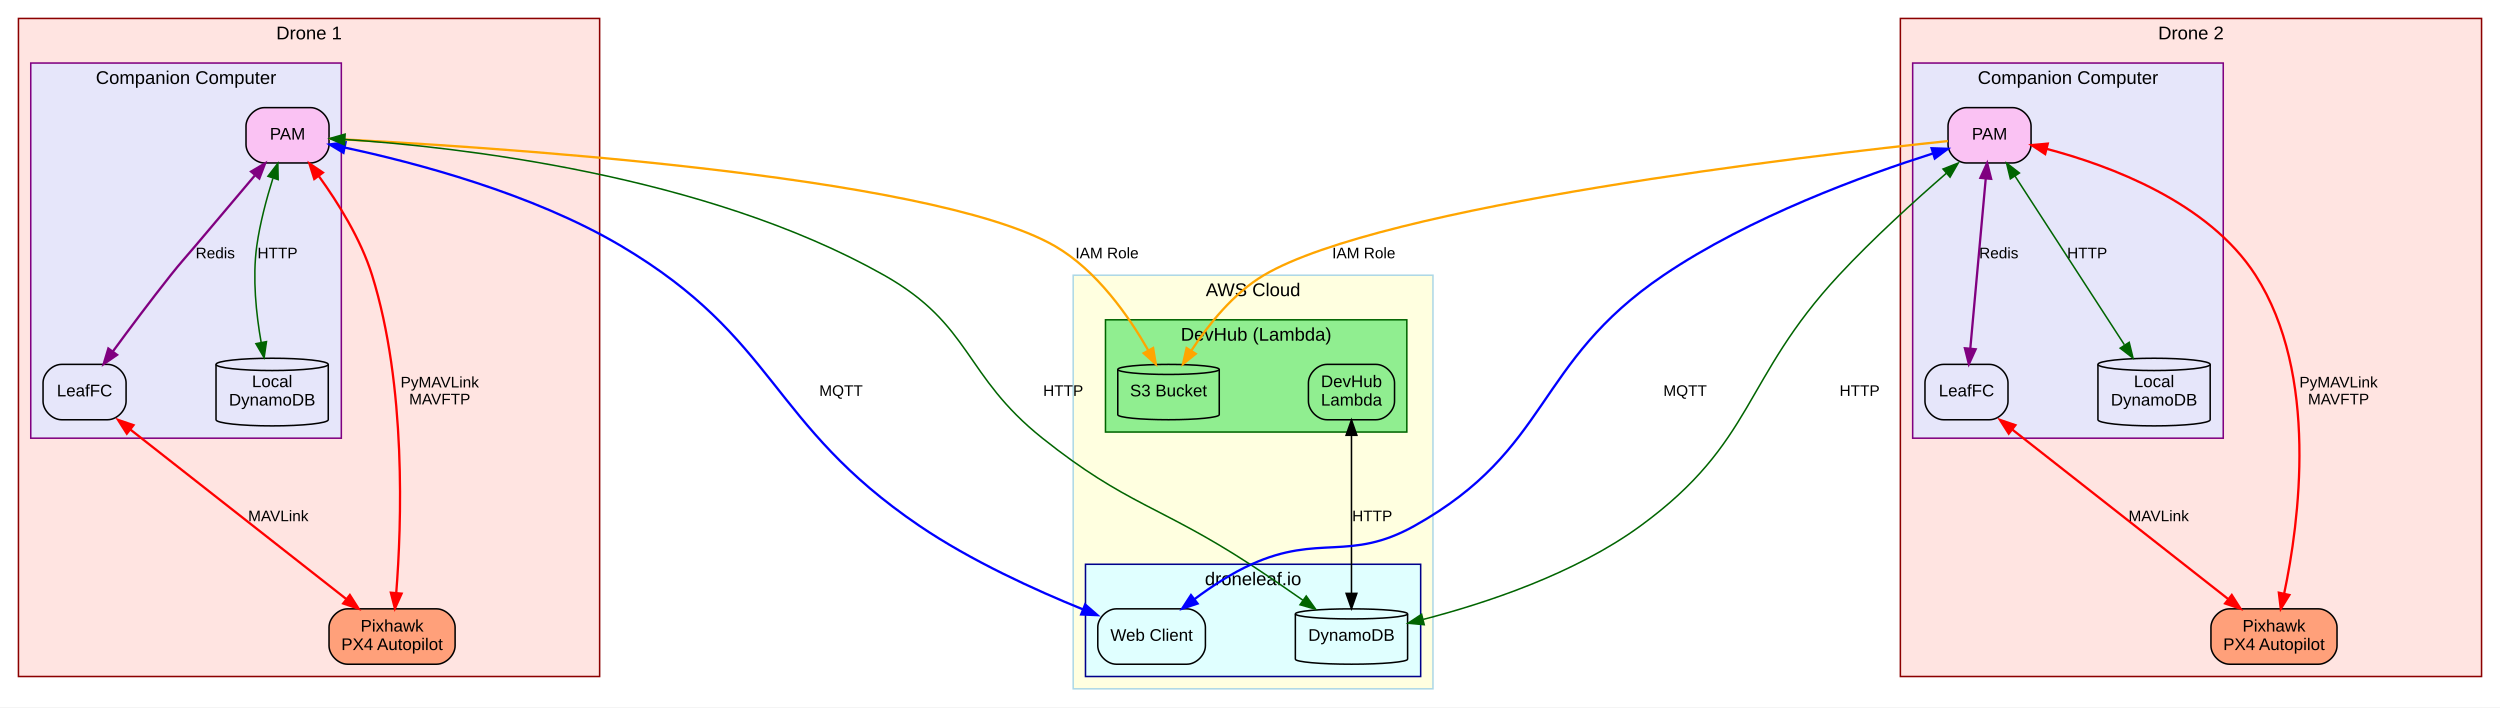
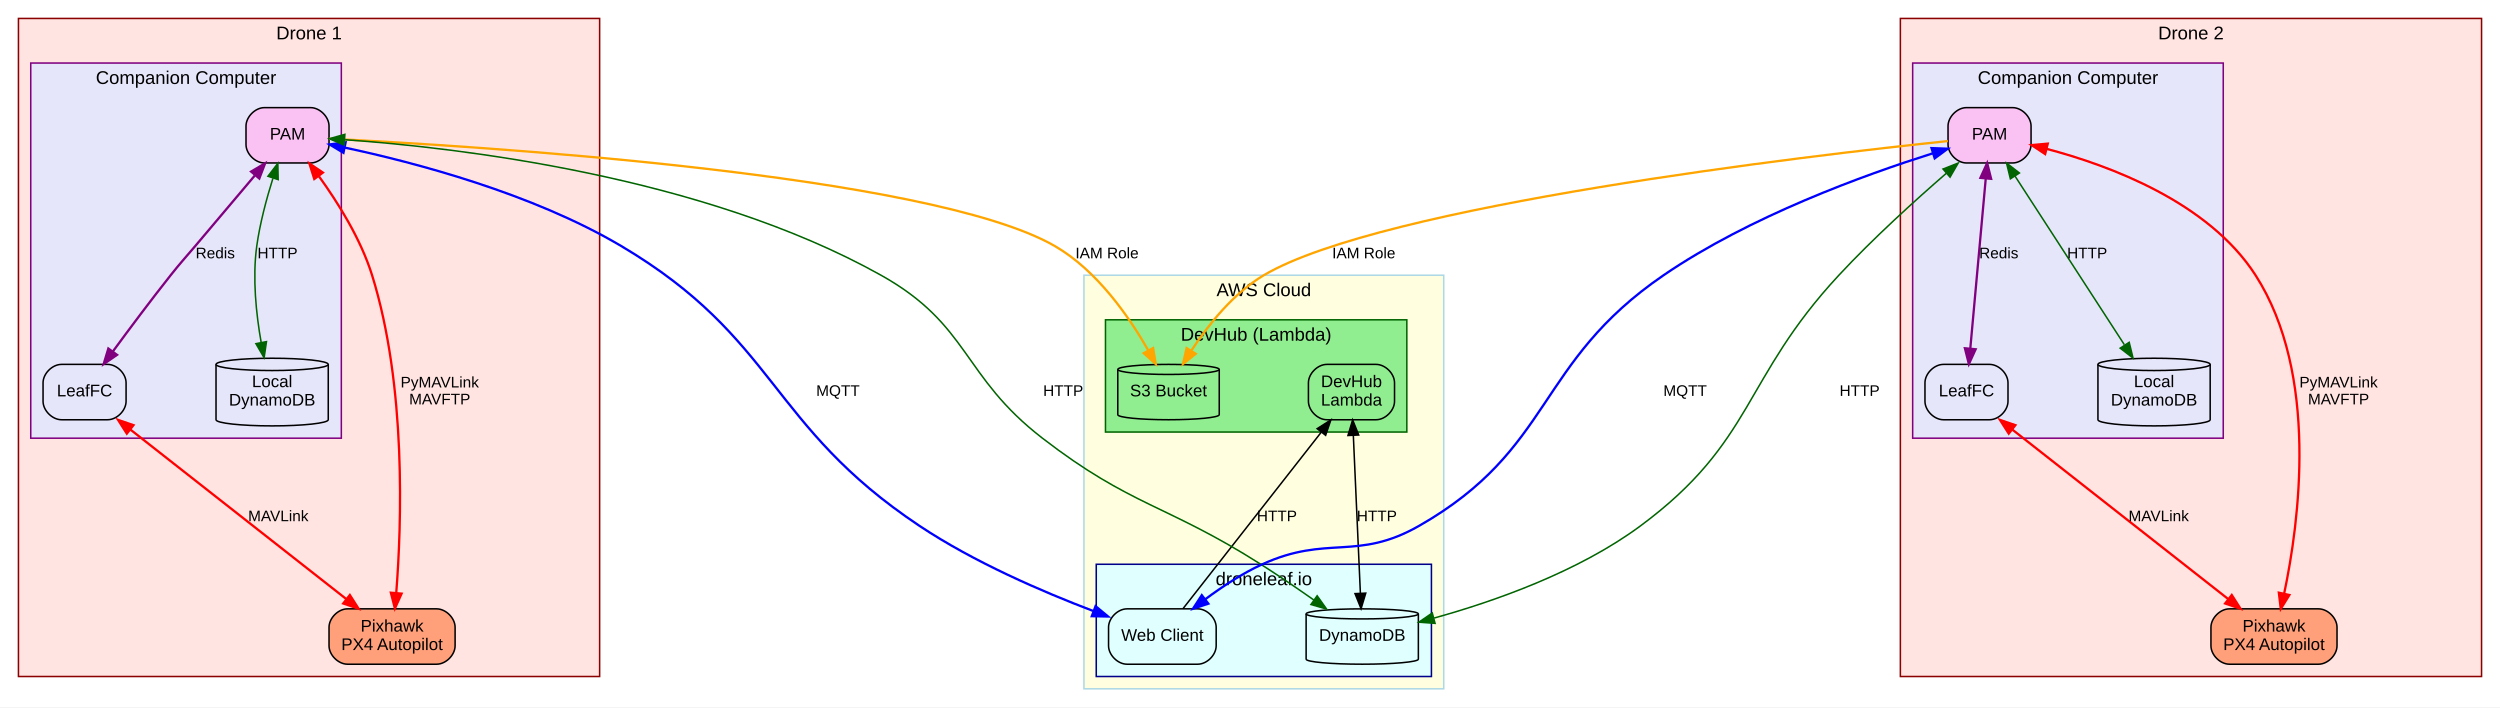
<svg xmlns="http://www.w3.org/2000/svg" width="1626pt" height="460pt" viewBox="0.00 0.00 1626.00 460.00">
  <g id="graph0" class="graph" transform="scale(1 1) rotate(0) translate(4 456)">
    <polygon fill="white" stroke="transparent" points="-4,4 -4,-456 1622,-456 1622,4 -4,4" />
    <g id="clust1" class="cluster">
-       <polygon fill="lightyellow" stroke="lightblue" points="694,-8 694,-277 928,-277 928,-8 694,-8" />
-       <text text-anchor="middle" x="811" y="-263.4" font-family="Arial" font-size="12.00">AWS Cloud</text>
+       <polygon fill="lightyellow" stroke="lightblue" points="701,-8 701,-277 935,-277 935,-8 701,-8" />
+       <text text-anchor="middle" x="818" y="-263.4" font-family="Arial" font-size="12.00">AWS Cloud</text>
    </g>
    <g id="clust2" class="cluster">
      <polygon fill="lightgreen" stroke="darkgreen" points="715,-175 715,-248 911,-248 911,-175 715,-175" />
      <text text-anchor="middle" x="813" y="-234.4" font-family="Arial" font-size="12.00">DevHub (Lambda)</text>
    </g>
    <g id="clust3" class="cluster">
-       <polygon fill="lightcyan" stroke="darkblue" points="702,-16 702,-89 920,-89 920,-16 702,-16" />
-       <text text-anchor="middle" x="811" y="-75.4" font-family="Arial" font-size="12.00">droneleaf.io</text>
+       <polygon fill="lightcyan" stroke="darkblue" points="709,-16 709,-89 927,-89 927,-16 709,-16" />
+       <text text-anchor="middle" x="818" y="-75.4" font-family="Arial" font-size="12.00">droneleaf.io</text>
    </g>
    <g id="clust4" class="cluster">
      <polygon fill="mistyrose" stroke="darkred" points="8,-16 8,-444 386,-444 386,-16 8,-16" />
      <text text-anchor="middle" x="197" y="-430.4" font-family="Arial" font-size="12.00">Drone 1</text>
    </g>
    <g id="clust5" class="cluster">
      <polygon fill="lavender" stroke="purple" points="16,-171 16,-415 218,-415 218,-171 16,-171" />
      <text text-anchor="middle" x="117" y="-401.4" font-family="Arial" font-size="12.00">Companion Computer</text>
    </g>
    <g id="clust6" class="cluster">
      <polygon fill="mistyrose" stroke="darkred" points="1232,-16 1232,-444 1610,-444 1610,-16 1232,-16" />
      <text text-anchor="middle" x="1421" y="-430.4" font-family="Arial" font-size="12.00">Drone 2</text>
    </g>
    <g id="clust7" class="cluster">
      <polygon fill="lavender" stroke="purple" points="1240,-171 1240,-415 1442,-415 1442,-171 1240,-171" />
      <text text-anchor="middle" x="1341" y="-401.4" font-family="Arial" font-size="12.00">Companion Computer</text>
    </g>
    <g id="node1" class="node">
      <path fill="none" stroke="black" d="M891,-219C891,-219 859,-219 859,-219 853,-219 847,-213 847,-207 847,-207 847,-195 847,-195 847,-189 853,-183 859,-183 859,-183 891,-183 891,-183 897,-183 903,-189 903,-195 903,-195 903,-207 903,-207 903,-213 897,-219 891,-219" />
      <text text-anchor="middle" x="875" y="-204.2" font-family="Arial" font-size="11.00">DevHub</text>
      <text text-anchor="middle" x="875" y="-192.2" font-family="Arial" font-size="11.00">Lambda</text>
    </g>
    <g id="node4" class="node">
-       <path fill="none" stroke="black" d="M911.5,-56.73C911.5,-58.53 895.14,-60 875,-60 854.86,-60 838.5,-58.53 838.5,-56.73 838.5,-56.73 838.5,-27.27 838.5,-27.27 838.5,-25.47 854.86,-24 875,-24 895.14,-24 911.5,-25.47 911.5,-27.27 911.5,-27.27 911.5,-56.73 911.5,-56.73" />
-       <path fill="none" stroke="black" d="M911.5,-56.73C911.5,-54.92 895.14,-53.45 875,-53.45 854.86,-53.45 838.5,-54.92 838.5,-56.73" />
-       <text text-anchor="middle" x="875" y="-39.2" font-family="Arial" font-size="11.00">DynamoDB</text>
+       <path fill="none" stroke="black" d="M918.5,-56.73C918.5,-58.53 902.14,-60 882,-60 861.86,-60 845.5,-58.53 845.5,-56.73 845.5,-56.73 845.5,-27.27 845.5,-27.27 845.5,-25.47 861.86,-24 882,-24 902.14,-24 918.5,-25.47 918.5,-27.27 918.5,-27.27 918.5,-56.73 918.5,-56.73" />
+       <path fill="none" stroke="black" d="M918.5,-56.73C918.5,-54.92 902.14,-53.45 882,-53.45 861.86,-53.45 845.5,-54.92 845.5,-56.73" />
+       <text text-anchor="middle" x="882" y="-39.2" font-family="Arial" font-size="11.00">DynamoDB</text>
    </g>
-     <g id="edge1" class="edge">
-       <path fill="none" stroke="black" d="M875,-172.77C875,-144.02 875,-98.98 875,-70.23" />
-       <polygon fill="black" stroke="black" points="871.5,-172.9 875,-182.9 878.5,-172.9 871.5,-172.9" />
-       <polygon fill="black" stroke="black" points="878.5,-70.08 875,-60.08 871.5,-70.08 878.5,-70.08" />
-       <text text-anchor="middle" x="888.5" y="-117" font-family="Arial" font-size="10.00">HTTP</text>
+     <g id="edge2" class="edge">
+       <path fill="none" stroke="black" d="M876.21,-172.77C877.5,-144.02 879.5,-98.98 880.79,-70.23" />
+       <polygon fill="black" stroke="black" points="872.71,-172.75 875.76,-182.9 879.7,-173.07 872.71,-172.75" />
+       <polygon fill="black" stroke="black" points="884.29,-70.23 881.24,-60.08 877.3,-69.91 884.29,-70.23" />
+       <text text-anchor="middle" x="891.5" y="-117" font-family="Arial" font-size="10.00">HTTP</text>
    </g>
    <g id="node2" class="node">
      <path fill="none" stroke="black" d="M789,-215.73C789,-217.53 774.21,-219 756,-219 737.79,-219 723,-217.53 723,-215.73 723,-215.73 723,-186.27 723,-186.27 723,-184.47 737.79,-183 756,-183 774.21,-183 789,-184.47 789,-186.27 789,-186.27 789,-215.73 789,-215.73" />
      <path fill="none" stroke="black" d="M789,-215.73C789,-213.92 774.21,-212.45 756,-212.45 737.79,-212.45 723,-213.92 723,-215.73" />
      <text text-anchor="middle" x="756" y="-198.2" font-family="Arial" font-size="11.00">S3 Bucket</text>
    </g>
    <g id="node3" class="node">
-       <path fill="none" stroke="black" d="M768,-60C768,-60 722,-60 722,-60 716,-60 710,-54 710,-48 710,-48 710,-36 710,-36 710,-30 716,-24 722,-24 722,-24 768,-24 768,-24 774,-24 780,-30 780,-36 780,-36 780,-48 780,-48 780,-54 774,-60 768,-60" />
-       <text text-anchor="middle" x="745" y="-39.2" font-family="Arial" font-size="11.00">Web Client</text>
+       <path fill="none" stroke="black" d="M775,-60C775,-60 729,-60 729,-60 723,-60 717,-54 717,-48 717,-48 717,-36 717,-36 717,-30 723,-24 729,-24 729,-24 775,-24 775,-24 781,-24 787,-30 787,-36 787,-36 787,-48 787,-48 787,-54 781,-60 775,-60" />
+       <text text-anchor="middle" x="752" y="-39.2" font-family="Arial" font-size="11.00">Web Client</text>
+     </g>
+     <g id="edge1" class="edge">
+       <path fill="none" stroke="black" d="M765.38,-60.08C787.09,-87.79 830.09,-142.67 855.3,-174.85" />
+       <polygon fill="black" stroke="black" points="852.68,-177.19 861.6,-182.9 858.19,-172.87 852.68,-177.19" />
+       <text text-anchor="middle" x="826.5" y="-117" font-family="Arial" font-size="10.00">HTTP</text>
    </g>
    <g id="node5" class="node">
      <path fill="#fac2f3" stroke="black" d="M198,-386C198,-386 168,-386 168,-386 162,-386 156,-380 156,-374 156,-374 156,-362 156,-362 156,-356 162,-350 168,-350 168,-350 198,-350 198,-350 204,-350 210,-356 210,-362 210,-362 210,-374 210,-374 210,-380 204,-386 198,-386" />
      <text text-anchor="middle" x="183" y="-365.2" font-family="Arial" font-size="11.00">PAM</text>
    </g>
-     <g id="edge4" class="edge">
+     <g id="edge5" class="edge">
      <path fill="none" stroke="orange" stroke-width="1.5" d="M210.06,-365.78C301.86,-361.25 600.2,-343.12 682,-296 709.4,-280.22 730.38,-249.96 742.89,-228.03" />
      <polygon fill="orange" stroke="orange" stroke-width="1.5" points="745.99,-229.65 747.73,-219.2 739.85,-226.29 745.99,-229.65" />
      <text text-anchor="middle" x="716" y="-288" font-family="Arial" font-size="10.00">IAM Role</text>
    </g>
-     <g id="edge2" class="edge">
-       <path fill="none" stroke="blue" stroke-width="1.5" d="M220.2,-360.01C265.14,-350.44 341.94,-330.4 400,-296 501.71,-235.74 496.19,-180.41 594,-114 627.45,-91.29 669.3,-72.24 700.46,-59.61" />
+     <g id="edge3" class="edge">
+       <path fill="none" stroke="blue" stroke-width="1.5" d="M220.2,-360.01C265.14,-350.44 341.94,-330.4 400,-296 501.71,-235.74 495.62,-179.57 594,-114 629.49,-90.34 674.15,-71.11 706.93,-58.65" />
      <polygon fill="blue" stroke="blue" stroke-width="1.5" points="219.38,-356.61 210.3,-362.06 220.8,-363.46 219.38,-356.61" />
-       <polygon fill="blue" stroke="blue" stroke-width="1.5" points="701.77,-62.85 709.76,-55.9 699.18,-56.35 701.77,-62.85" />
-       <text text-anchor="middle" x="543" y="-198.5" font-family="Arial" font-size="10.00">MQTT</text>
+       <polygon fill="blue" stroke="blue" stroke-width="1.5" points="708.55,-61.78 716.7,-55.01 706.1,-55.23 708.55,-61.78" />
+       <text text-anchor="middle" x="541" y="-198.5" font-family="Arial" font-size="10.00">MQTT</text>
    </g>
-     <g id="edge3" class="edge">
-       <path fill="none" stroke="darkgreen" d="M220.27,-365.29C292.46,-360.53 454.48,-342.76 571,-277 628.21,-244.71 622.63,-211.94 674,-171 728.9,-127.25 750.17,-127.31 809,-89 820.36,-81.6 832.59,-73.2 843.4,-65.62" />
-       <polygon fill="darkgreen" stroke="darkgreen" points="220.05,-361.79 210.29,-365.9 220.48,-368.78 220.05,-361.79" />
-       <polygon fill="darkgreen" stroke="darkgreen" points="845.57,-68.38 851.72,-59.76 841.53,-62.66 845.57,-68.38" />
+     <g id="edge4" class="edge">
+       <path fill="none" stroke="darkgreen" d="M220.46,-365.11C292.4,-360.06 453.02,-341.82 569,-277 626.89,-244.65 621.49,-211.49 674,-171 731.71,-126.5 754.49,-128.09 816,-89 827.44,-81.73 839.69,-73.36 850.5,-65.77" />
+       <polygon fill="darkgreen" stroke="darkgreen" points="219.85,-361.64 210.1,-365.79 220.31,-368.63 219.85,-361.64" />
+       <polygon fill="darkgreen" stroke="darkgreen" points="852.67,-68.52 858.81,-59.89 848.62,-62.81 852.67,-68.52" />
      <text text-anchor="middle" x="687.5" y="-198.5" font-family="Arial" font-size="10.00">HTTP</text>
    </g>
    <g id="node6" class="node">
      <path fill="none" stroke="black" d="M66,-219C66,-219 36,-219 36,-219 30,-219 24,-213 24,-207 24,-207 24,-195 24,-195 24,-189 30,-183 36,-183 36,-183 66,-183 66,-183 72,-183 78,-189 78,-195 78,-195 78,-207 78,-207 78,-213 72,-219 66,-219" />
      <text text-anchor="middle" x="51" y="-198.2" font-family="Arial" font-size="11.00">LeafFC</text>
    </g>
-     <g id="edge6" class="edge">
+     <g id="edge7" class="edge">
      <path fill="none" stroke="purple" stroke-width="1.5" d="M161.72,-341.84C150.24,-328.26 135.84,-311.22 123,-296 115.88,-287.56 113.86,-285.65 107,-277 94.08,-260.72 80.1,-241.98 69.33,-227.31" />
      <polygon fill="purple" stroke="purple" stroke-width="1.5" points="159.31,-344.41 168.44,-349.79 164.66,-339.89 159.31,-344.41" />
      <polygon fill="purple" stroke="purple" stroke-width="1.5" points="72.12,-225.2 63.4,-219.19 66.47,-229.33 72.12,-225.2" />
      <text text-anchor="middle" x="136" y="-288" font-family="Arial" font-size="10.00">Redis</text>
    </g>
    <g id="node7" class="node">
      <path fill="none" stroke="black" d="M209.5,-219C209.5,-221.21 193.14,-223 173,-223 152.86,-223 136.5,-221.21 136.5,-219 136.5,-219 136.5,-183 136.5,-183 136.5,-180.79 152.86,-179 173,-179 193.14,-179 209.5,-180.79 209.5,-183 209.5,-183 209.5,-219 209.5,-219" />
      <path fill="none" stroke="black" d="M209.5,-219C209.5,-216.79 193.14,-215 173,-215 152.86,-215 136.5,-216.79 136.5,-219" />
      <text text-anchor="middle" x="173" y="-204.2" font-family="Arial" font-size="11.00">Local</text>
      <text text-anchor="middle" x="173" y="-192.2" font-family="Arial" font-size="11.00">DynamoDB</text>
    </g>
-     <g id="edge5" class="edge">
+     <g id="edge6" class="edge">
      <path fill="none" stroke="darkgreen" d="M173.5,-339.99C169.39,-326.89 165.05,-310.81 163,-296 160.11,-275.11 162.64,-251.51 165.88,-233.18" />
      <polygon fill="darkgreen" stroke="darkgreen" points="170.27,-341.36 176.71,-349.78 176.92,-339.18 170.27,-341.36" />
      <polygon fill="darkgreen" stroke="darkgreen" points="169.32,-233.81 167.78,-223.33 162.45,-232.48 169.32,-233.81" />
      <text text-anchor="middle" x="176.5" y="-288" font-family="Arial" font-size="10.00">HTTP</text>
    </g>
    <g id="node8" class="node">
      <path fill="lightsalmon" stroke="black" d="M280,-60C280,-60 222,-60 222,-60 216,-60 210,-54 210,-48 210,-48 210,-36 210,-36 210,-30 216,-24 222,-24 222,-24 280,-24 280,-24 286,-24 292,-30 292,-36 292,-36 292,-48 292,-48 292,-54 286,-60 280,-60" />
      <text text-anchor="middle" x="251" y="-45.2" font-family="Arial" font-size="11.00">Pixhawk</text>
      <text text-anchor="middle" x="251" y="-33.2" font-family="Arial" font-size="11.00">PX4 Autopilot</text>
    </g>
-     <g id="edge7" class="edge">
+     <g id="edge8" class="edge">
      <path fill="none" stroke="red" stroke-width="1.5" d="M203.44,-341.33C215.85,-324.18 230.67,-300.52 238,-277 260.42,-205.05 257.2,-114.71 253.71,-70.27" />
      <polygon fill="red" stroke="red" stroke-width="1.5" points="200.4,-339.57 197.23,-349.67 206.01,-343.75 200.4,-339.57" />
      <polygon fill="red" stroke="red" stroke-width="1.5" points="257.19,-69.91 252.85,-60.24 250.22,-70.51 257.19,-69.91" />
      <text text-anchor="middle" x="282" y="-204" font-family="Arial" font-size="10.00">PyMAVLink</text>
      <text text-anchor="middle" x="282" y="-193" font-family="Arial" font-size="10.00">MAVFTP</text>
    </g>
-     <g id="edge8" class="edge">
+     <g id="edge9" class="edge">
      <path fill="none" stroke="red" stroke-width="1.5" d="M80.71,-176.68C118.48,-147.03 183.31,-96.14 221.14,-66.44" />
      <polygon fill="red" stroke="red" stroke-width="1.5" points="78.49,-173.97 72.78,-182.9 82.81,-179.48 78.49,-173.97" />
      <polygon fill="red" stroke="red" stroke-width="1.5" points="223.54,-69.01 229.24,-60.08 219.22,-63.5 223.54,-69.01" />
      <text text-anchor="middle" x="177" y="-117" font-family="Arial" font-size="10.00">MAVLink</text>
    </g>
    <g id="node9" class="node">
      <path fill="#fac2f3" stroke="black" d="M1305,-386C1305,-386 1275,-386 1275,-386 1269,-386 1263,-380 1263,-374 1263,-374 1263,-362 1263,-362 1263,-356 1269,-350 1275,-350 1275,-350 1305,-350 1305,-350 1311,-350 1317,-356 1317,-362 1317,-362 1317,-374 1317,-374 1317,-380 1311,-386 1305,-386" />
      <text text-anchor="middle" x="1290" y="-365.2" font-family="Arial" font-size="11.00">PAM</text>
    </g>
-     <g id="edge11" class="edge">
+     <g id="edge12" class="edge">
      <path fill="none" stroke="orange" stroke-width="1.5" d="M1262.88,-364.26C1174.34,-354.95 895,-322.55 818,-277 798.13,-265.24 781.8,-244.66 770.9,-228.03" />
      <polygon fill="orange" stroke="orange" stroke-width="1.5" points="773.69,-225.89 765.41,-219.27 767.76,-229.61 773.69,-225.89" />
      <text text-anchor="middle" x="883" y="-288" font-family="Arial" font-size="10.00">IAM Role</text>
    </g>
-     <g id="edge9" class="edge">
-       <path fill="none" stroke="blue" stroke-width="1.5" d="M1253.18,-356.2C1209.11,-342.21 1134.22,-315.05 1078,-277 993.41,-219.75 1005.14,-163.87 916,-114 873.76,-90.37 854.12,-108.9 810,-89 796.95,-83.11 783.81,-74.46 772.8,-66.24" />
-       <polygon fill="blue" stroke="blue" stroke-width="1.5" points="1252.31,-359.59 1262.9,-359.22 1254.39,-352.91 1252.31,-359.59" />
-       <polygon fill="blue" stroke="blue" stroke-width="1.5" points="774.89,-63.43 764.83,-60.09 770.61,-68.97 774.89,-63.43" />
+     <g id="edge10" class="edge">
+       <path fill="none" stroke="blue" stroke-width="1.5" d="M1253.12,-356.29C1208.99,-342.39 1134.04,-315.31 1078,-277 994.45,-219.89 1006.87,-164.21 919,-114 878.47,-90.84 859.46,-108.38 817,-89 803.97,-83.05 790.84,-74.39 779.83,-66.18" />
+       <polygon fill="blue" stroke="blue" stroke-width="1.5" points="1252.26,-359.68 1262.85,-359.29 1254.33,-353 1252.26,-359.68" />
+       <polygon fill="blue" stroke="blue" stroke-width="1.5" points="781.91,-63.37 771.86,-60.04 777.64,-68.91 781.91,-63.37" />
      <text text-anchor="middle" x="1092" y="-198.5" font-family="Arial" font-size="10.00">MQTT</text>
    </g>
-     <g id="edge10" class="edge">
-       <path fill="none" stroke="darkgreen" d="M1261.97,-343.37C1241.75,-325.83 1214.21,-300.9 1192,-277 1129.11,-209.32 1137.59,-168.52 1063,-114 1020.16,-82.68 961.85,-63.52 921.59,-53.12" />
+     <g id="edge11" class="edge">
+       <path fill="none" stroke="darkgreen" d="M1261.97,-343.37C1241.75,-325.83 1214.21,-300.9 1192,-277 1129.11,-209.32 1137.24,-168.99 1063,-114 1022.42,-83.94 967.44,-64.76 928.76,-54.02" />
      <polygon fill="darkgreen" stroke="darkgreen" points="1259.74,-346.07 1269.61,-349.95 1264.31,-340.77 1259.74,-346.07" />
-       <polygon fill="darkgreen" stroke="darkgreen" points="922.31,-49.69 911.76,-50.66 920.61,-56.48 922.31,-49.69" />
+       <polygon fill="darkgreen" stroke="darkgreen" points="929.37,-50.56 918.8,-51.34 927.55,-57.31 929.37,-50.56" />
      <text text-anchor="middle" x="1205.5" y="-198.5" font-family="Arial" font-size="10.00">HTTP</text>
    </g>
    <g id="node10" class="node">
      <path fill="none" stroke="black" d="M1290,-219C1290,-219 1260,-219 1260,-219 1254,-219 1248,-213 1248,-207 1248,-207 1248,-195 1248,-195 1248,-189 1254,-183 1260,-183 1260,-183 1290,-183 1290,-183 1296,-183 1302,-189 1302,-195 1302,-195 1302,-207 1302,-207 1302,-213 1296,-219 1290,-219" />
      <text text-anchor="middle" x="1275" y="-198.2" font-family="Arial" font-size="11.00">LeafFC</text>
    </g>
-     <g id="edge13" class="edge">
+     <g id="edge14" class="edge">
      <path fill="none" stroke="purple" stroke-width="1.5" d="M1287.52,-339.74C1284.74,-309.13 1280.25,-259.73 1277.47,-229.16" />
      <polygon fill="purple" stroke="purple" stroke-width="1.5" points="1284.06,-340.32 1288.45,-349.96 1291.03,-339.69 1284.06,-340.32" />
      <polygon fill="purple" stroke="purple" stroke-width="1.5" points="1280.95,-228.83 1276.56,-219.19 1273.98,-229.47 1280.95,-228.83" />
      <text text-anchor="middle" x="1296" y="-288" font-family="Arial" font-size="10.00">Redis</text>
    </g>
    <g id="node11" class="node">
      <path fill="none" stroke="black" d="M1433.5,-219C1433.5,-221.21 1417.14,-223 1397,-223 1376.86,-223 1360.5,-221.21 1360.5,-219 1360.5,-219 1360.5,-183 1360.5,-183 1360.5,-180.79 1376.86,-179 1397,-179 1417.14,-179 1433.5,-180.79 1433.5,-183 1433.5,-183 1433.5,-219 1433.5,-219" />
      <path fill="none" stroke="black" d="M1433.5,-219C1433.5,-216.79 1417.14,-215 1397,-215 1376.86,-215 1360.5,-216.79 1360.5,-219" />
      <text text-anchor="middle" x="1397" y="-204.2" font-family="Arial" font-size="11.00">Local</text>
      <text text-anchor="middle" x="1397" y="-192.2" font-family="Arial" font-size="11.00">DynamoDB</text>
    </g>
-     <g id="edge12" class="edge">
+     <g id="edge13" class="edge">
      <path fill="none" stroke="darkgreen" d="M1306.58,-341.44C1325.78,-311.82 1357.38,-263.1 1377.68,-231.8" />
      <polygon fill="darkgreen" stroke="darkgreen" points="1303.55,-339.67 1301.05,-349.96 1309.43,-343.48 1303.55,-339.67" />
      <polygon fill="darkgreen" stroke="darkgreen" points="1380.83,-233.36 1383.34,-223.07 1374.96,-229.55 1380.83,-233.36" />
      <text text-anchor="middle" x="1353.5" y="-288" font-family="Arial" font-size="10.00">HTTP</text>
    </g>
    <g id="node12" class="node">
      <path fill="lightsalmon" stroke="black" d="M1504,-60C1504,-60 1446,-60 1446,-60 1440,-60 1434,-54 1434,-48 1434,-48 1434,-36 1434,-36 1434,-30 1440,-24 1446,-24 1446,-24 1504,-24 1504,-24 1510,-24 1516,-30 1516,-36 1516,-36 1516,-48 1516,-48 1516,-54 1510,-60 1504,-60" />
      <text text-anchor="middle" x="1475" y="-45.2" font-family="Arial" font-size="11.00">Pixhawk</text>
      <text text-anchor="middle" x="1475" y="-33.2" font-family="Arial" font-size="11.00">PX4 Autopilot</text>
    </g>
-     <g id="edge14" class="edge">
+     <g id="edge15" class="edge">
      <path fill="none" stroke="red" stroke-width="1.5" d="M1327.21,-359.15C1368.23,-348.33 1432.46,-324.52 1463,-277 1504.42,-212.55 1491.39,-116.29 1481.61,-69.9" />
      <polygon fill="red" stroke="red" stroke-width="1.5" points="1326.17,-355.8 1317.32,-361.63 1327.87,-362.59 1326.17,-355.8" />
      <polygon fill="red" stroke="red" stroke-width="1.5" points="1485,-69.01 1479.41,-60 1478.16,-70.52 1485,-69.01" />
      <text text-anchor="middle" x="1517" y="-204" font-family="Arial" font-size="10.00">PyMAVLink</text>
      <text text-anchor="middle" x="1517" y="-193" font-family="Arial" font-size="10.00">MAVFTP</text>
    </g>
-     <g id="edge15" class="edge">
+     <g id="edge16" class="edge">
      <path fill="none" stroke="red" stroke-width="1.5" d="M1304.71,-176.68C1342.48,-147.03 1407.31,-96.14 1445.14,-66.44" />
      <polygon fill="red" stroke="red" stroke-width="1.5" points="1302.49,-173.97 1296.78,-182.9 1306.81,-179.48 1302.49,-173.97" />
      <polygon fill="red" stroke="red" stroke-width="1.5" points="1447.54,-69.01 1453.24,-60.08 1443.22,-63.5 1447.54,-69.01" />
      <text text-anchor="middle" x="1400" y="-117" font-family="Arial" font-size="10.00">MAVLink</text>
    </g>
  </g>
</svg>
